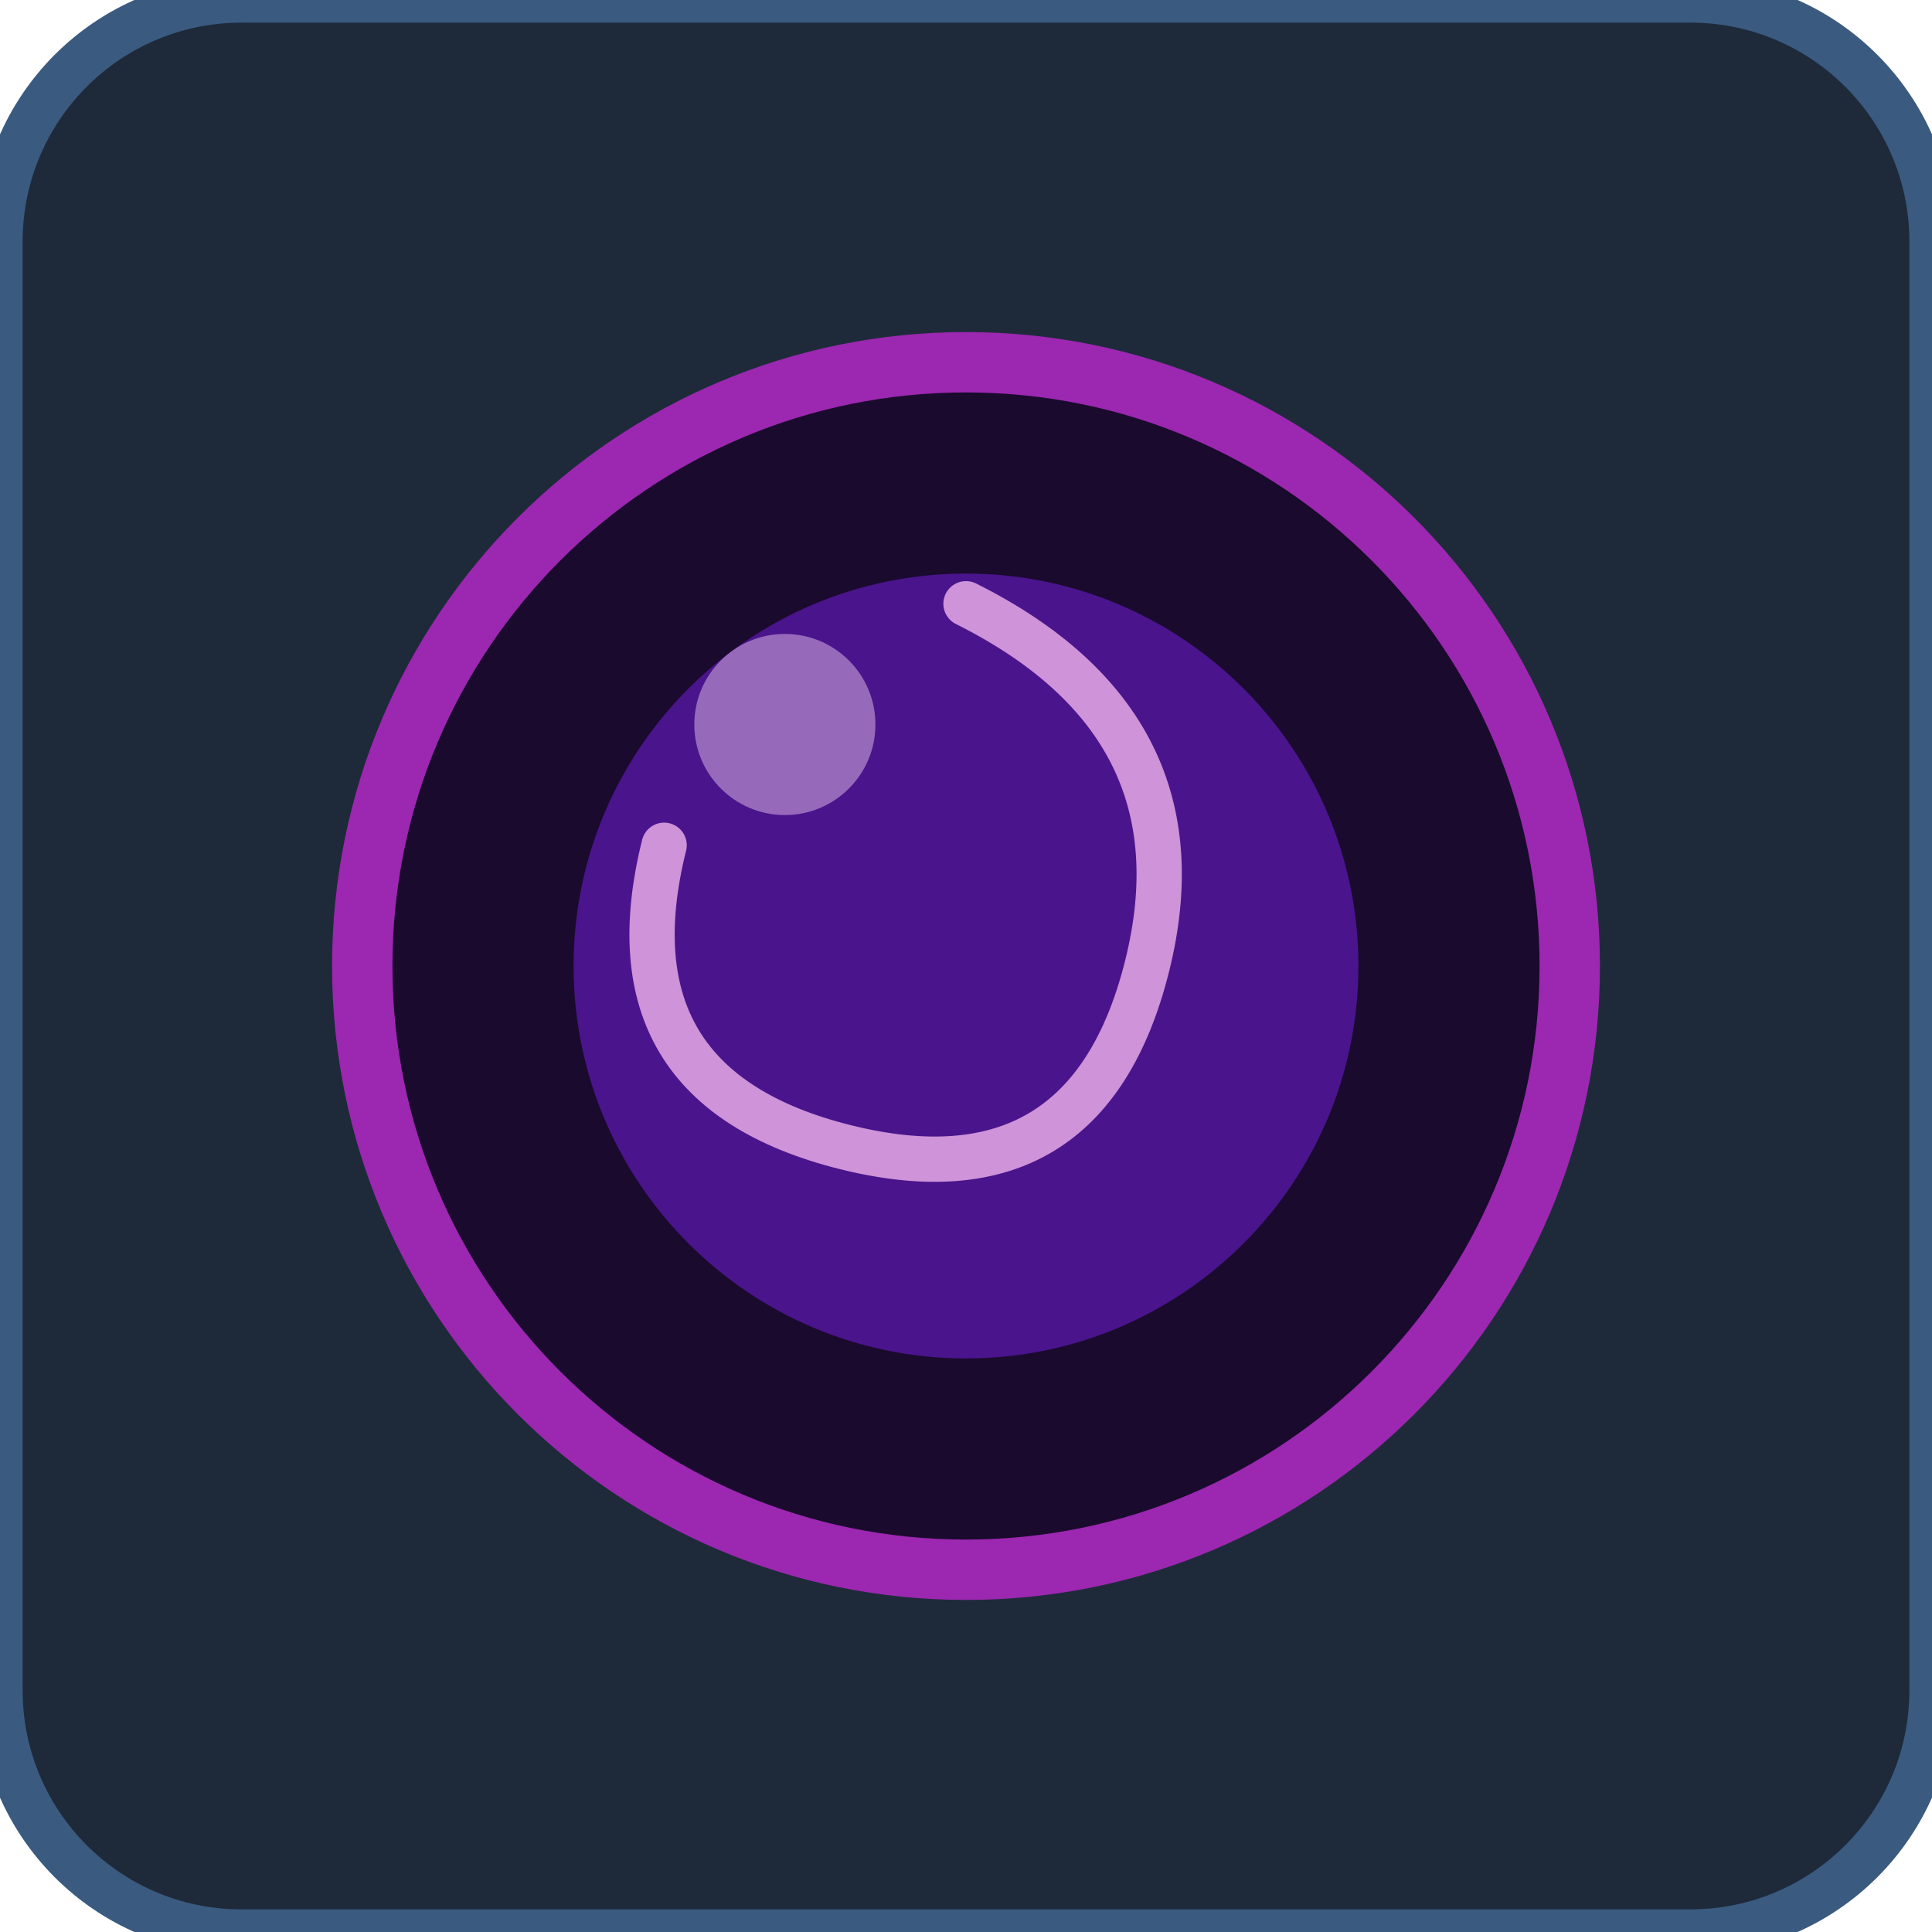
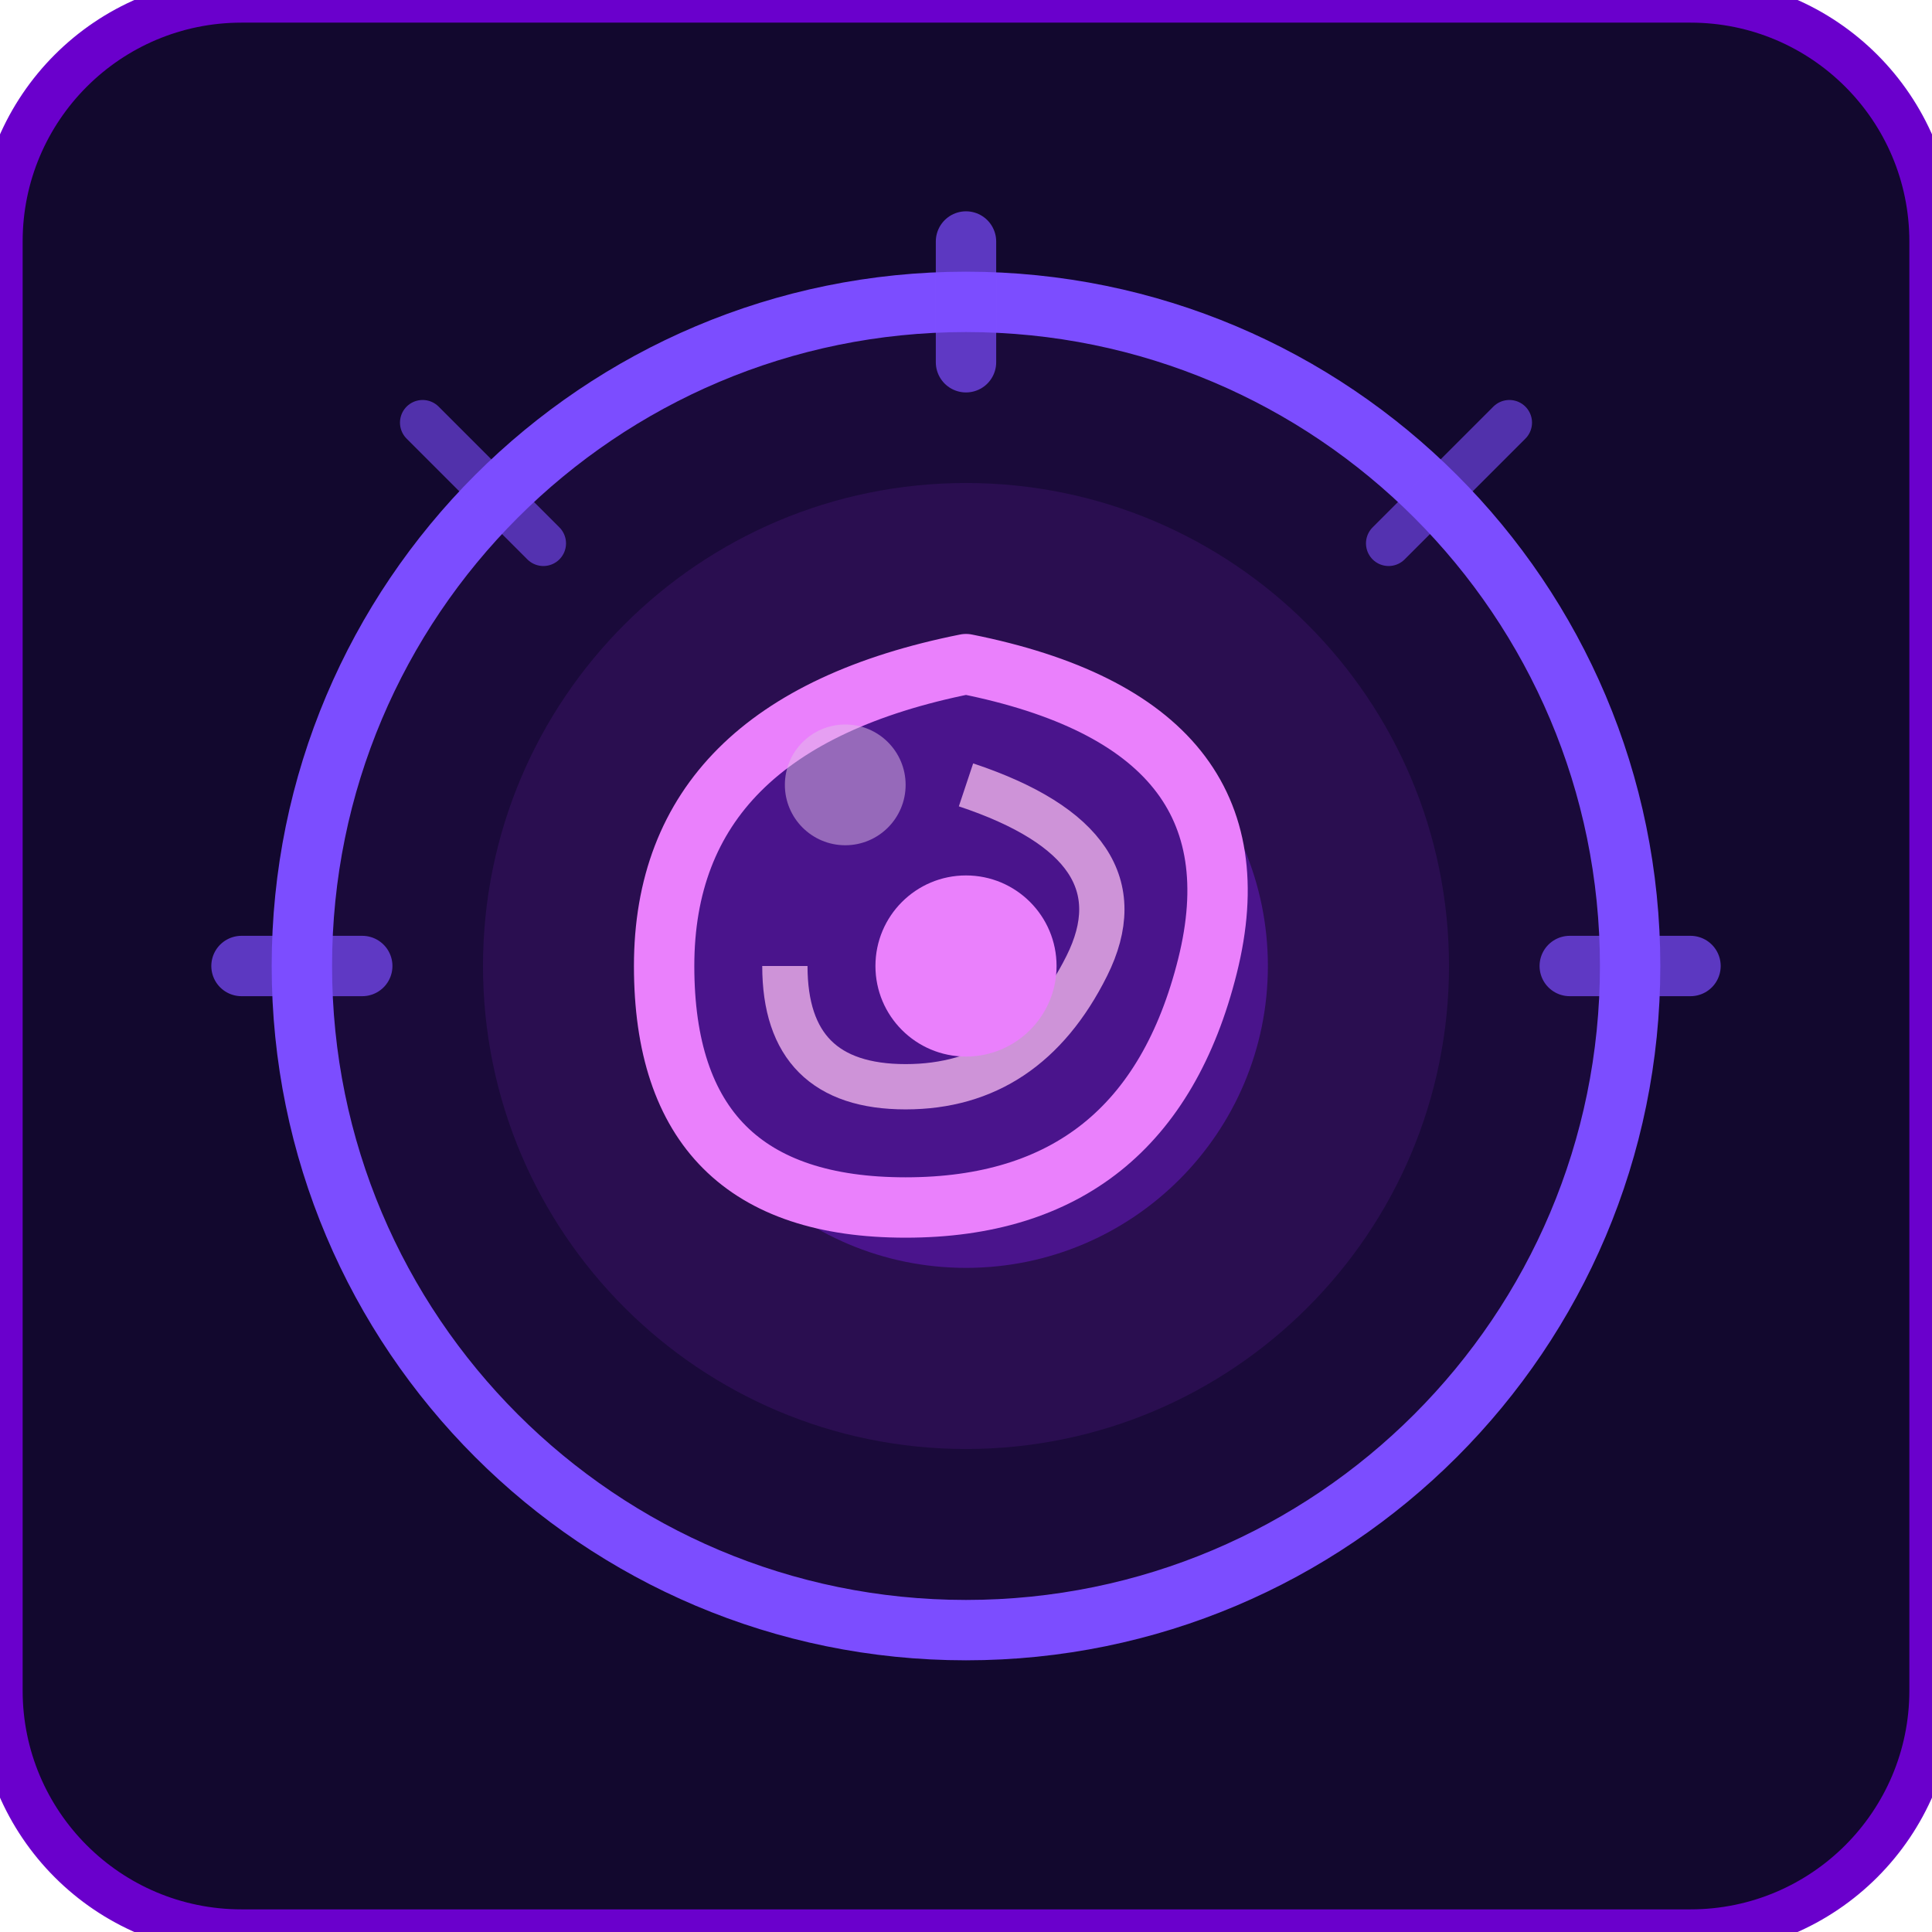
<svg xmlns="http://www.w3.org/2000/svg" viewBox="0 0 64 64">
-   <rect x="0" y="0" width="64" height="64" rx="8" fill="#1e2a3a" stroke="#3a5a80" stroke-width="1.5" />
-   <circle cx="32" cy="32" r="20" fill="#1a0a2e" stroke="#9c27b0" stroke-width="2" />
-   <circle cx="32" cy="32" r="13" fill="#4a148c" />
-   <path d="M32 20 Q40 24 38 32 Q36 40 28 38 Q20 36 22 28" fill="none" stroke="#ce93d8" stroke-width="1.5" stroke-linecap="round" />
-   <circle cx="26" cy="24" r="3" fill="#e1bee7" opacity="0.5" />
+   <rect x="0" y="0" width="64" height="64" rx="8" fill="#12082e" stroke="#6a00cc" stroke-width="1.5" />
+   <circle cx="32" cy="32" r="22" fill="#1a0a3a" stroke="#7c4dff" stroke-width="2" />
+   <circle cx="32" cy="32" r="16" fill="#2a0e50" />
+   <circle cx="32" cy="32" r="10" fill="#4a148c" />
+   <path d="M 32,22 Q 42,24 40,32 Q 38,40 30,40 Q 22,40 22,32 Q 22,24 32,22" fill="none" stroke="#ea80fc" stroke-width="2" stroke-linecap="round" />
+   <path d="M 32,26 Q 38,28 36,32 Q 34,36 30,36 Q 26,36 26,32" fill="none" stroke="#ce93d8" stroke-width="1.5" />
+   <circle cx="32" cy="32" r="3" fill="#ea80fc" />
+   <circle cx="28" cy="26" r="2" fill="#e1bee7" opacity="0.5" />
+   <line x1="32" y1="8" x2="32" y2="12" stroke="#7c4dff" stroke-width="2" stroke-linecap="round" opacity="0.7" />
+   <line x1="14" y1="14" x2="18" y2="18" stroke="#7c4dff" stroke-width="1.5" stroke-linecap="round" opacity="0.6" />
+   <line x1="50" y1="14" x2="46" y2="18" stroke="#7c4dff" stroke-width="1.5" stroke-linecap="round" opacity="0.6" />
+   <line x1="56" y1="32" x2="52" y2="32" stroke="#7c4dff" stroke-width="2" stroke-linecap="round" opacity="0.7" />
+   <line x1="8" y1="32" x2="12" y2="32" stroke="#7c4dff" stroke-width="2" stroke-linecap="round" opacity="0.7" />
</svg>
